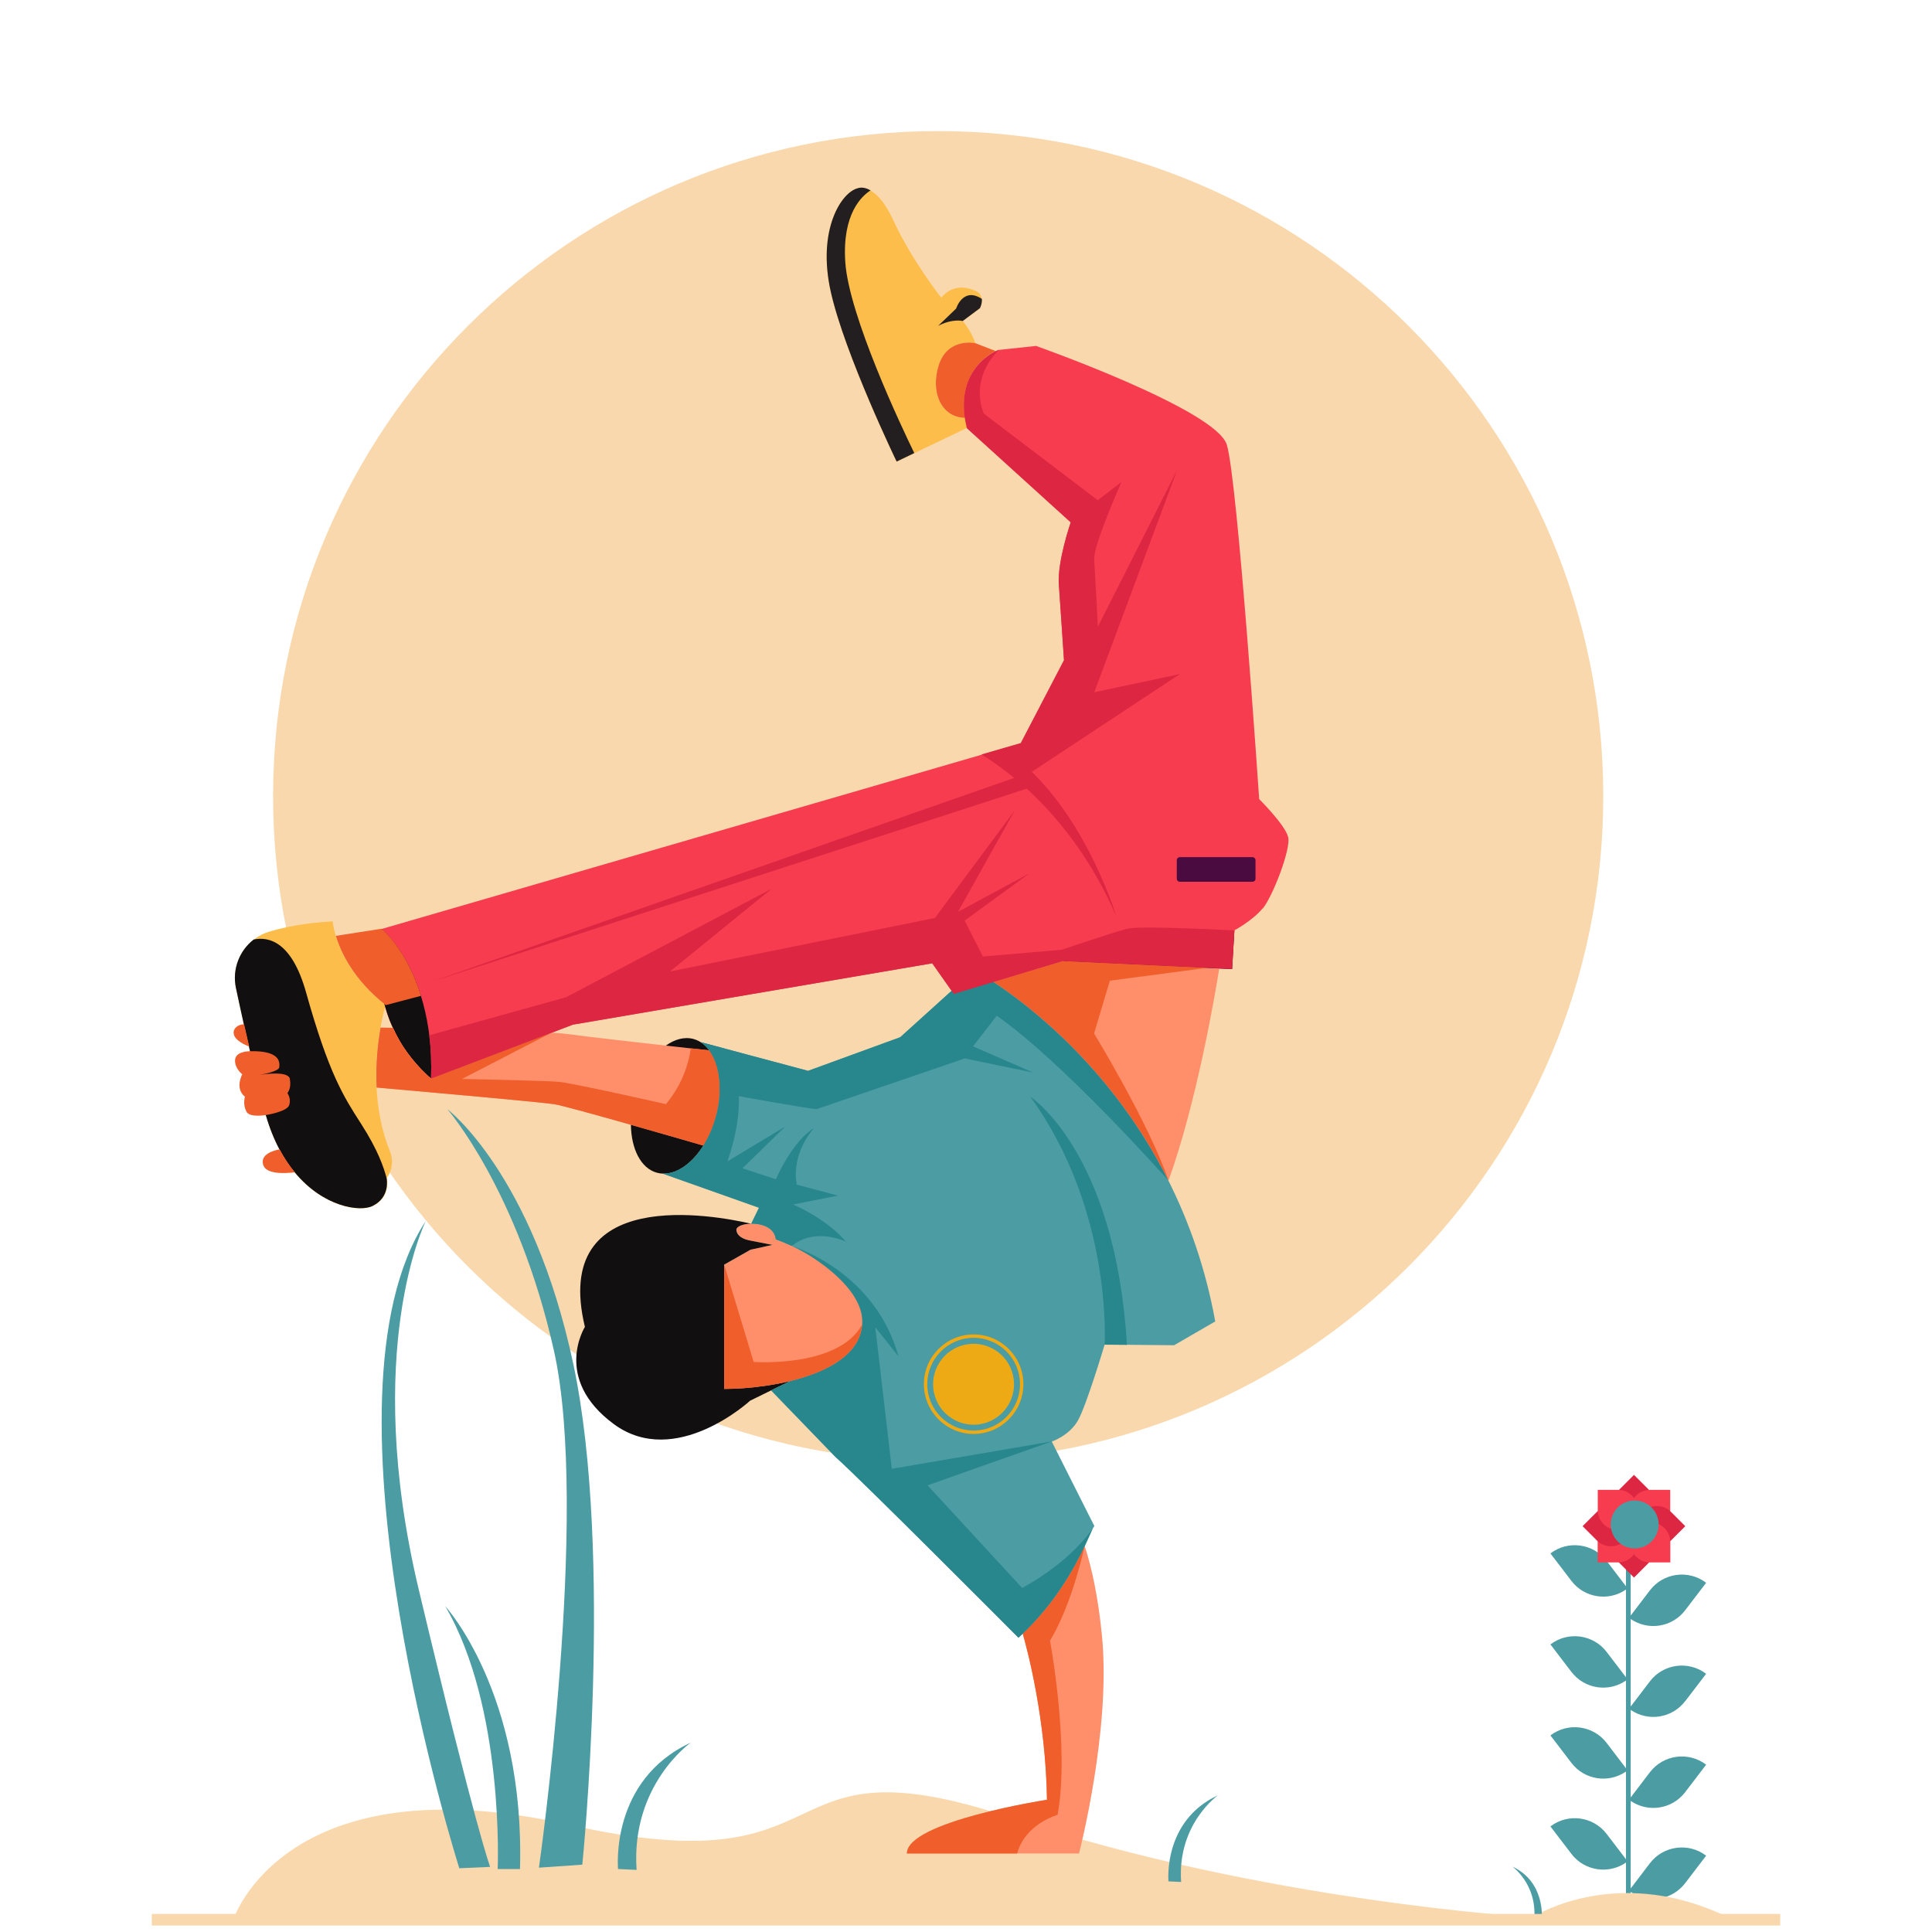
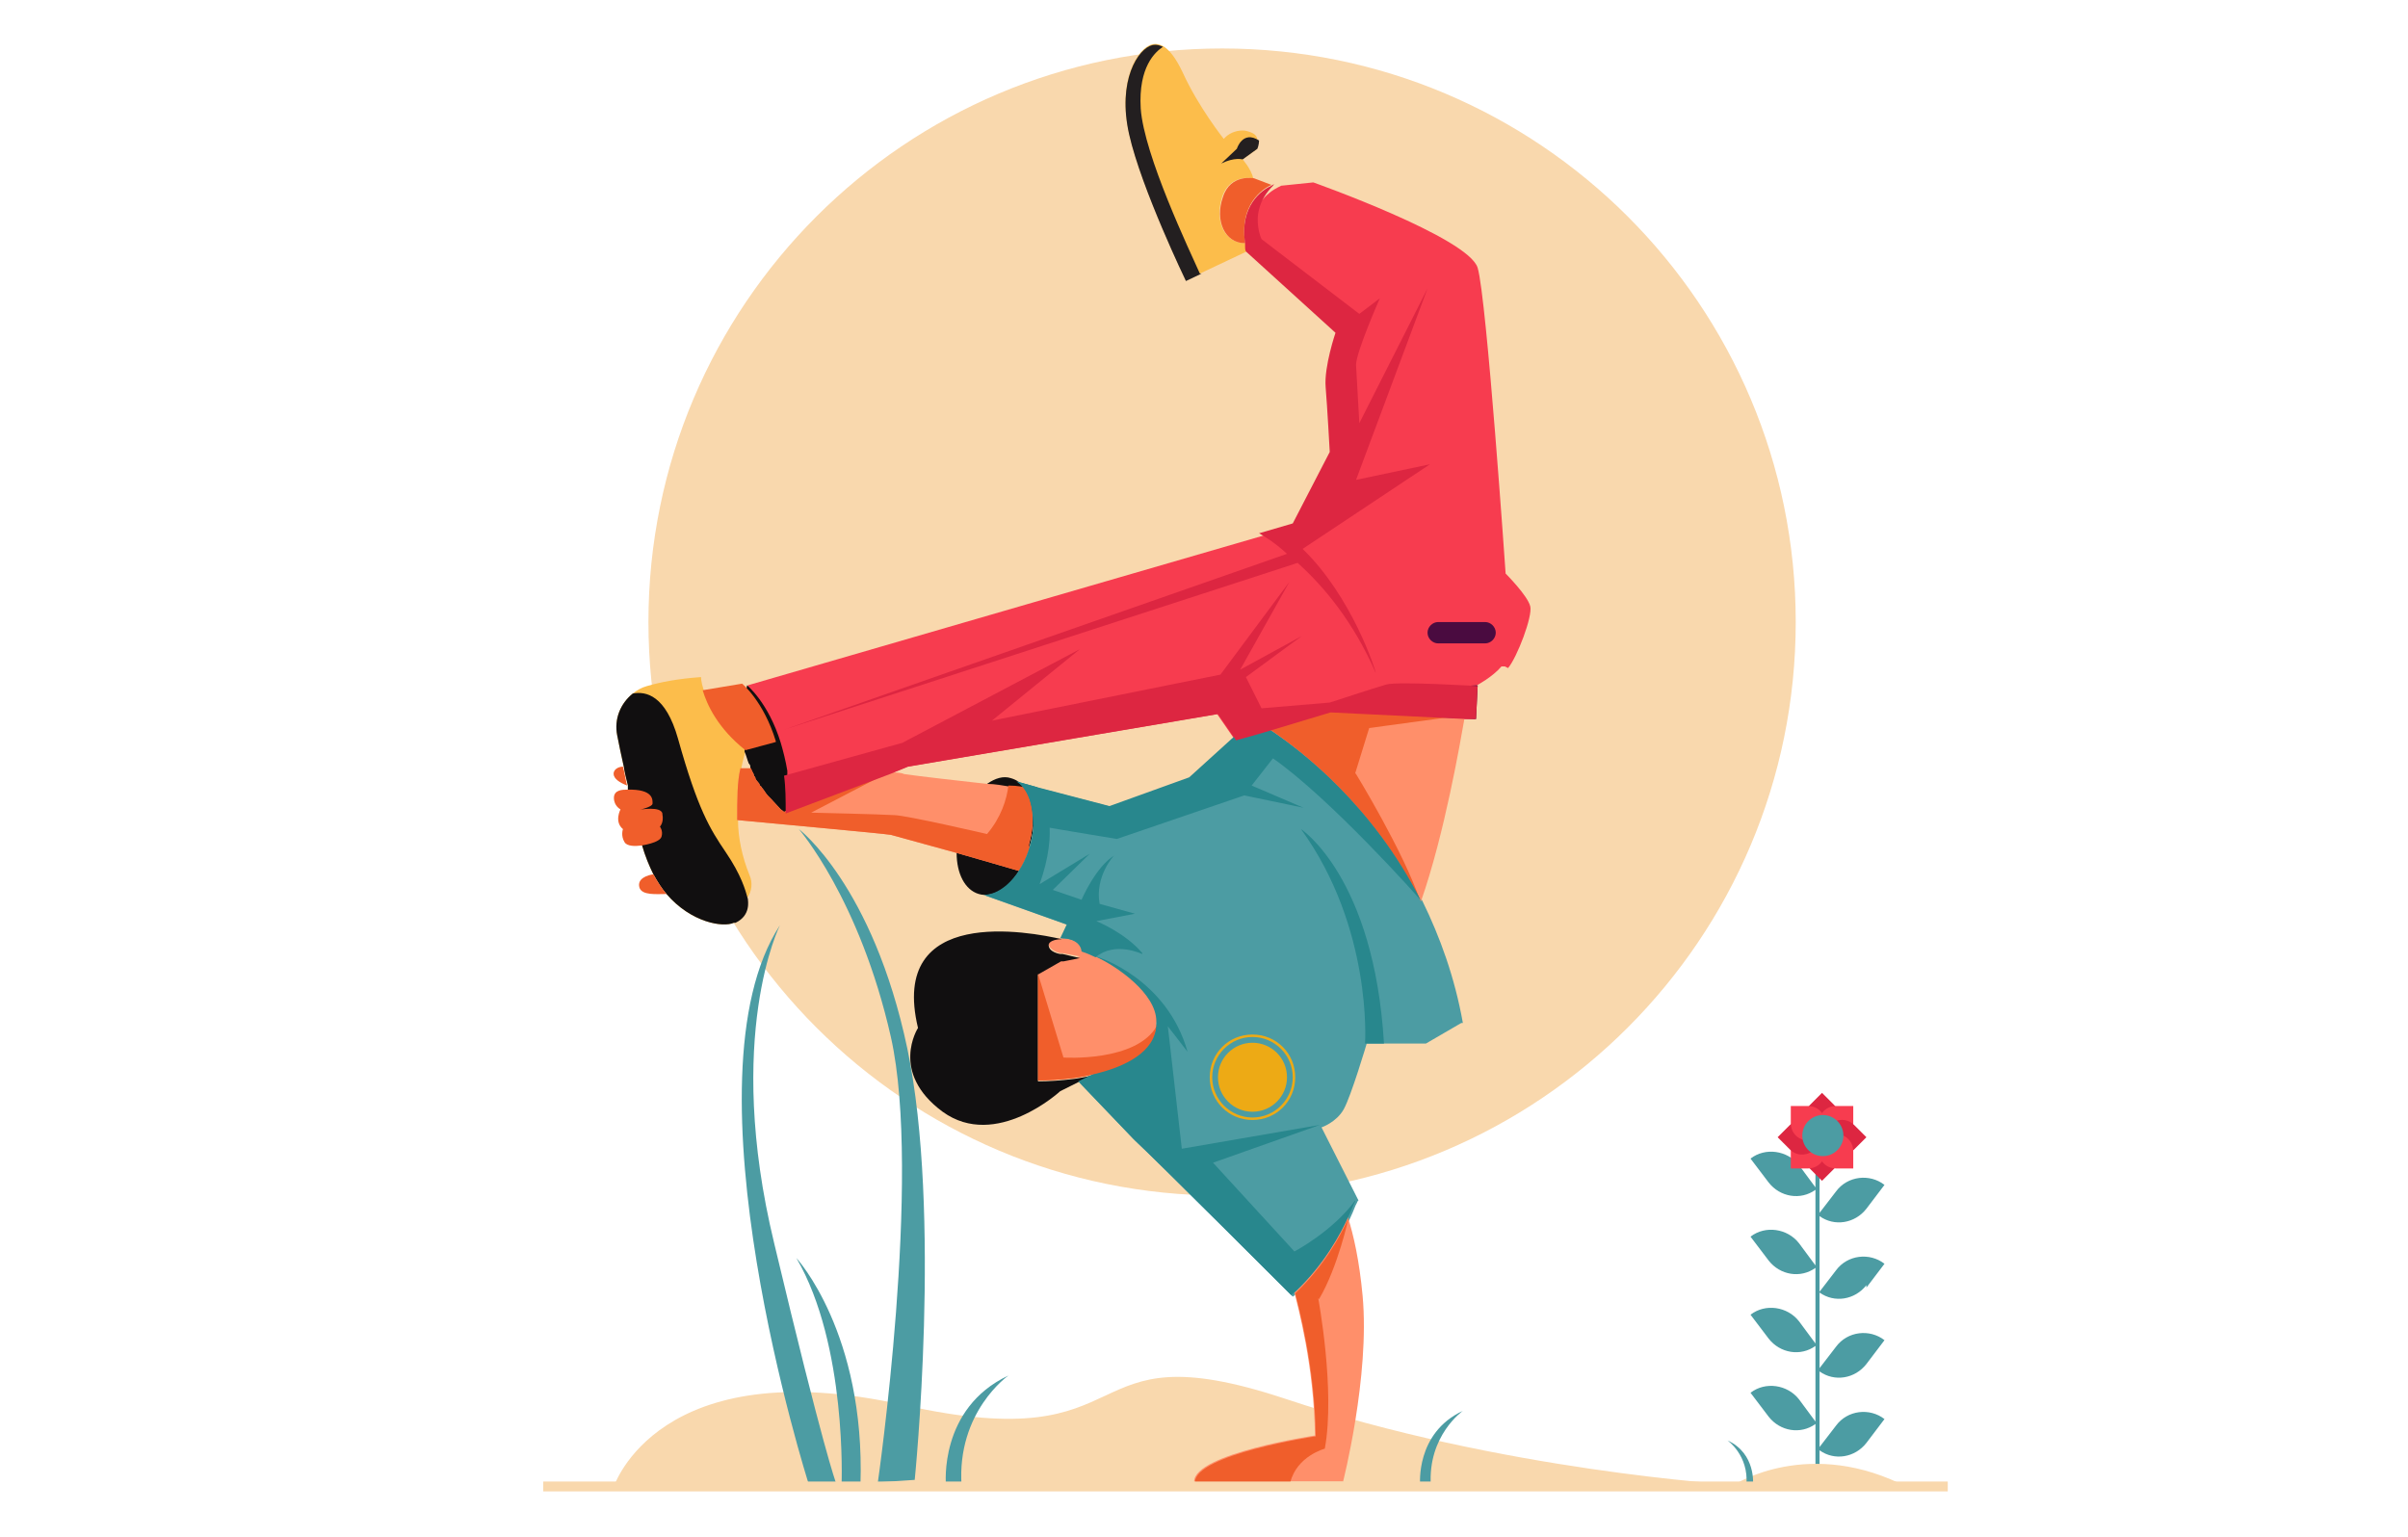
- <svg xmlns="http://www.w3.org/2000/svg" width="160" height="160" viewBox="0 0 160 160" fill="none">
-   <path d="M77.696 121.016C108.116 121.016 132.776 96.356 132.776 65.936C132.776 35.516 108.116 10.856 77.696 10.856C47.276 10.856 22.616 35.516 22.616 65.936C22.616 96.356 47.276 121.016 77.696 121.016Z" fill="#F9D8AD" />
-   <path d="M139.56 140.888L141.296 138.616C139.84 137.504 137.752 137.784 136.64 139.24L135.048 141.328V134.08C136.496 135.072 138.48 134.768 139.56 133.352L141.296 131.08C139.84 129.968 137.752 130.248 136.64 131.704L135.048 133.792V127.744H134.656V131.368L133.056 129.272C131.944 127.816 129.856 127.536 128.4 128.648L130.136 130.92C131.216 132.336 133.208 132.64 134.656 131.64V138.904L133.056 136.808C131.944 135.352 129.856 135.072 128.4 136.184L130.136 138.456C131.216 139.872 133.208 140.176 134.656 139.176V146.44L133.056 144.344C131.944 142.888 129.856 142.608 128.4 143.72L130.136 145.992C131.216 147.408 133.208 147.712 134.656 146.712V153.976L133.056 151.88C131.944 150.424 129.856 150.144 128.4 151.256L130.136 153.528C131.216 154.944 133.208 155.248 134.656 154.248V158.872C134.744 158.856 134.824 158.84 134.92 158.84C134.96 158.84 135 158.84 135.048 158.84V156.68C136.496 157.672 138.48 157.368 139.56 155.952L141.296 153.68C139.84 152.568 137.752 152.848 136.64 154.304L135.048 156.392V149.144C136.496 150.136 138.48 149.832 139.56 148.416L141.296 146.144C139.84 145.032 137.752 145.312 136.64 146.768L135.048 148.856V141.608C136.496 142.6 138.48 142.296 139.56 140.88V140.888Z" fill="#4C9CA3" />
-   <path d="M135.32 126.168C133.832 126.168 133.088 124.376 134.144 123.32L135.32 122.144L136.496 123.32C137.544 124.368 136.8 126.168 135.32 126.168Z" fill="#DD2641" />
-   <path d="M135.32 126.624C133.832 126.624 133.088 128.416 134.144 129.472L135.32 130.648L136.496 129.472C137.544 128.424 136.8 126.624 135.32 126.624Z" fill="#DD2641" />
-   <path d="M135.48 126.232C134.432 125.184 135.176 123.384 136.656 123.384H138.32V125.048C138.32 126.536 136.528 127.272 135.472 126.224L135.48 126.232Z" fill="#F73C4F" />
-   <path d="M135.16 126.552C134.112 125.504 132.312 126.248 132.312 127.728V129.392H133.976C135.464 129.392 136.2 127.6 135.152 126.544L135.16 126.552Z" fill="#F73C4F" />
-   <path d="M135.544 126.392C135.544 124.904 137.336 124.16 138.392 125.216L139.568 126.392L138.392 127.568C137.344 128.616 135.544 127.872 135.544 126.392Z" fill="#DD2641" />
-   <path d="M135.088 126.392C135.088 124.904 133.296 124.16 132.24 125.216L131.064 126.392L132.24 127.568C133.288 128.616 135.088 127.872 135.088 126.392Z" fill="#DD2641" />
-   <path d="M135.48 126.552C136.528 125.504 138.328 126.248 138.328 127.728V129.392H136.664C135.176 129.392 134.44 127.6 135.488 126.544L135.48 126.552Z" fill="#F73C4F" />
-   <path d="M135.16 126.232C136.208 125.184 135.464 123.384 133.984 123.384H132.32V125.048C132.32 126.536 134.112 127.272 135.168 126.224L135.16 126.232Z" fill="#F73C4F" />
-   <path d="M135.376 128.232C136.472 128.232 137.36 127.344 137.36 126.248C137.36 125.152 136.472 124.264 135.376 124.264C134.28 124.264 133.392 125.152 133.392 126.248C133.392 127.344 134.28 128.232 135.376 128.232Z" fill="#4C9CA3" />
-   <path d="M19.336 158.936C19.336 158.936 23.608 145.824 47.184 151.128C70.76 156.432 62.952 143.616 83.728 150.536C104.504 157.464 126.904 158.784 126.904 158.784C126.904 158.784 134.128 154.072 143.704 159.08L19.344 158.936H19.336Z" fill="#F9D8AD" />
-   <path d="M96.768 155.808C96.768 155.808 96.288 150.8 100.864 148.68C100.864 148.68 97.48 151.056 97.816 155.856L96.768 155.808Z" fill="#4C9CA3" />
-   <path d="M127.68 158.824C127.68 158.824 127.968 155.848 125.248 154.584C125.248 154.584 127.264 156 127.064 158.856L127.688 158.824H127.68Z" fill="#4C9CA3" />
-   <path d="M51.184 154.784C51.184 154.784 50.48 147.432 57.2 144.32C57.2 144.32 52.232 147.816 52.72 154.856L51.184 154.784Z" fill="#4C9CA3" />
-   <path d="M44.632 154.672C44.632 154.672 48.856 125.128 45.872 111.848C42.896 98.568 37.056 91.864 37.056 91.864C37.056 91.864 44.128 97.2 47.48 112.968C50.832 128.728 48.224 154.424 48.224 154.424L44.624 154.672H44.632Z" fill="#4C9CA3" />
-   <path d="M41.216 154.784C41.216 154.784 41.792 141.408 36.872 133.016C36.872 133.016 43.472 140.192 43.064 154.784H41.208H41.216Z" fill="#4C9CA3" />
-   <path d="M38.04 154.728C38.04 154.728 25.648 115.824 35.264 101.112C35.264 101.112 29.936 111.768 34.688 131.68C39.432 151.6 40.592 154.608 40.592 154.608L38.048 154.72L38.04 154.728Z" fill="#4C9CA3" />
-   <path d="M104.576 75.216C103.728 76.248 102.224 77.048 102.224 77.048L102.032 80.248L100.968 80.2L88.016 79.592L82.264 81.328L80.936 81.728L78.984 82.312L78.8 82.048L77.2 79.776L47.44 84.856L45.68 85.528L35.688 89.328C35.584 89.24 35.48 89.144 35.384 89.056C35.024 88.728 34.704 88.384 34.408 88.04C34.336 87.96 34.272 87.88 34.2 87.792C34.152 87.736 34.104 87.672 34.056 87.616C33.928 87.456 33.808 87.296 33.696 87.136C33.624 87.032 33.544 86.92 33.472 86.816C33.424 86.744 33.376 86.672 33.336 86.608C33.2 86.392 33.072 86.184 32.96 85.968C32.904 85.872 32.856 85.776 32.808 85.688C32.712 85.504 32.624 85.312 32.536 85.128C32.496 85.056 32.464 84.976 32.432 84.904C32.376 84.776 32.328 84.648 32.272 84.528C32.128 84.152 32 83.776 31.896 83.408C31.88 83.352 31.864 83.296 31.848 83.24C31.84 83.208 31.832 83.184 31.824 83.16C31.824 83.152 31.824 83.144 31.816 83.128C31.776 82.968 31.736 82.808 31.704 82.656C31.688 82.576 31.664 82.488 31.648 82.408C31.64 82.352 31.624 82.304 31.616 82.256C31.6 82.168 31.576 82.08 31.568 81.984C31.536 81.8 31.512 81.624 31.48 81.448C31.472 81.368 31.464 81.296 31.448 81.216C31.408 80.888 31.384 80.576 31.368 80.272C31.368 80.184 31.36 80.096 31.36 80.016C31.296 78.192 31.6 76.936 31.6 76.936L81.288 62.504L84.544 61.56L88.12 54.696C88.12 54.696 87.832 50.368 87.696 48.44C87.552 46.512 88.68 43.272 88.68 43.272L80.072 35.464C80.032 35.296 80 35.136 79.968 34.976C79.952 34.864 79.928 34.752 79.912 34.64C79.392 31 81.624 29.528 82.448 29.112C82.632 29.016 82.744 28.976 82.744 28.976L85.8 28.648C85.8 28.648 100.704 33.912 101.6 36.832C102.496 39.752 104.28 66.176 104.28 66.176C104.28 66.176 106.448 68.336 106.68 69.328C106.92 70.312 105.408 74.216 104.568 75.256L104.576 75.216Z" fill="#F73C4F" />
-   <path d="M81.144 25.528L79.728 26.584C79.728 26.584 80.488 27.48 80.768 28.424C80.768 28.424 78.504 27.944 77.76 30.224C77.032 32.424 77.92 34.568 79.928 34.616C80 34.616 80.072 34.616 80.152 34.616L80.12 34.968L80.08 35.44L75.72 37.528L74.256 38.232C74.256 38.232 69.976 29.368 68.808 24.2C67.64 19.032 69.696 15.896 71.056 15.592C71.056 15.592 71.472 15.408 72.096 15.776C72.624 16.08 73.304 16.768 74 18.288C75.528 21.592 77.944 24.648 77.944 24.648L78.128 24.456C78.624 23.944 79.352 23.712 80.048 23.856C80.432 23.936 80.808 24.056 81.024 24.224C81.208 24.368 81.28 24.568 81.296 24.752C81.336 25.144 81.136 25.528 81.136 25.528H81.144Z" fill="#FCBD4B" />
-   <path d="M100.648 109.432L97.232 111.408L93.328 111.368L91.48 111.352C91.48 111.352 89.984 116.384 89.264 117.648C88.544 118.904 87.104 119.384 87.104 119.384L90.64 126.4C90.608 126.392 90.56 126.472 90.48 126.624C90.344 126.896 90.144 127.392 89.832 128.048C89.008 129.792 87.464 132.664 84.704 135.296C84.584 135.408 84.464 135.52 84.344 135.632C84.344 135.632 71.28 122.504 69.176 120.648L63.864 115.152L65.464 114.368C68.576 113.608 71.408 112.104 71.408 109.432C71.408 106.76 67.656 104.144 65.584 103.2C64.8 102.84 64.248 102.648 64.248 102.648C64.152 101.68 63.096 101.336 62.216 101.352L62.864 100.024L54.872 97.192C56.608 97.28 58.512 95.32 59.28 92.52C59.472 91.832 59.576 91.152 59.608 90.504C59.696 88.6 59.104 86.984 58.032 86.312L60.016 86.84L66.928 88.688L74.56 85.904L78.816 82.056L80.688 80.36C80.688 80.36 80.736 80.384 80.832 80.44C81.064 80.568 81.568 80.864 82.272 81.328C85.328 83.344 92.16 88.592 96.768 97.776V97.784C98.448 101.136 99.84 105.008 100.64 109.432H100.648Z" fill="#4C9CA3" />
-   <path d="M89.36 153.496H75.112C75.112 150.848 86.712 149.048 86.712 149.048C86.616 142.344 85.072 136.568 84.704 135.288C87.472 132.656 89.016 129.784 89.832 128.04C90.384 129.744 90.952 132.208 91.272 135.592C92 143.36 89.36 153.496 89.36 153.496Z" fill="#FF8F6A" />
-   <path d="M71.408 109.424C71.408 109.512 71.408 109.608 71.4 109.696C71.216 112.2 68.472 113.632 65.464 114.368C64.808 114.528 64.136 114.656 63.48 114.752C62.216 114.944 60.992 115.024 59.976 115.024V104.736L62.16 103.496L62.384 103.448L63.976 103.096L62.328 102.776L62.064 102.72C62.064 102.72 61.072 102.568 60.992 101.872C60.96 101.568 61.536 101.352 62.216 101.344C63.096 101.336 64.152 101.672 64.248 102.64C64.248 102.64 71.408 105.104 71.408 109.424Z" fill="#FF8F6A" />
-   <path d="M65.464 114.36L63.864 115.144L62.12 116C62.12 116 55.936 121.696 50.832 117.936C45.736 114.176 48.44 109.888 48.44 109.888C45.592 98.08 59.208 100.648 62.208 101.344C61.528 101.352 60.96 101.568 60.984 101.872C61.056 102.568 62.056 102.72 62.056 102.72L62.32 102.776L63.968 103.096L62.376 103.448L62.152 103.496L59.968 104.736V115.024C60.976 115.024 62.2 114.944 63.472 114.752C64.128 114.656 64.8 114.528 65.456 114.368L65.464 114.36Z" fill="#110F10" />
-   <path d="M100.976 80.2C100.616 82.432 99.112 91.256 96.768 97.784C92.16 88.6 85.328 83.344 82.264 81.328L88.016 79.592L100.016 80.152L100.976 80.2Z" fill="#FF8F6A" />
-   <path d="M32.04 97.576C32.064 97.688 32.328 99.176 30.872 99.88C29.808 100.392 26.792 99.976 24.416 97.096C23.96 96.552 23.536 95.92 23.144 95.184C22.712 94.368 22.328 93.424 22.016 92.344C21.968 92.184 21.928 92.032 21.88 91.864C21.448 90.152 21.056 88.536 20.712 87.064C20.68 86.936 20.656 86.808 20.624 86.68C20.472 86.032 20.328 85.416 20.2 84.832C19.944 83.688 19.728 82.672 19.544 81.816C19.224 80.272 19.832 78.736 21.016 77.816C21.392 77.52 21.84 77.288 22.328 77.144C23.64 76.76 25.36 76.424 27.552 76.304C27.552 76.304 27.584 76.76 27.808 77.504C28.208 78.832 29.232 81.056 31.824 83.144C31.864 83.176 31.896 83.208 31.936 83.24C31.936 83.24 31.92 83.296 31.888 83.392C31.816 83.656 31.656 84.264 31.512 85.104C31.288 86.344 31.08 88.112 31.184 90.064C31.272 91.752 31.576 93.584 32.296 95.36C32.592 96.088 32.496 96.928 32.024 97.568C32.024 97.568 32.024 97.568 32.024 97.576H32.04Z" fill="#FCBD4B" />
-   <path d="M30.864 99.872C29.8 100.384 26.784 99.968 24.408 97.088C23.952 96.544 23.528 95.912 23.136 95.176C22.704 94.36 22.32 93.416 22.008 92.336C21.96 92.176 21.92 92.024 21.872 91.856C21.44 90.144 21.048 88.528 20.704 87.056C20.672 86.928 20.648 86.8 20.616 86.672C20.464 86.024 20.32 85.408 20.192 84.824C19.936 83.68 19.72 82.664 19.536 81.808C19.216 80.264 19.824 78.728 21.008 77.808C22.28 77.544 24.168 77.992 25.344 82.176C27.24 88.944 28.456 90.816 29.896 93.056C31.336 95.296 31.776 96.688 32.016 97.56C32.016 97.56 32.016 97.56 32.016 97.568C32.04 97.68 32.304 99.168 30.848 99.872H30.864Z" fill="#110F10" />
-   <path d="M35.696 89.32C35.592 89.232 35.488 89.136 35.392 89.048C35.032 88.72 34.712 88.376 34.416 88.032C34.344 87.952 34.28 87.872 34.208 87.784C34.16 87.728 34.112 87.664 34.064 87.608C33.936 87.448 33.816 87.288 33.704 87.128C33.632 87.024 33.552 86.912 33.48 86.808C33.432 86.736 33.384 86.664 33.344 86.6C33.208 86.384 33.08 86.176 32.968 85.96C32.912 85.864 32.864 85.768 32.816 85.68C32.72 85.496 32.632 85.304 32.544 85.12C32.504 85.048 32.472 84.968 32.44 84.896C32.384 84.768 32.336 84.64 32.28 84.52C32.136 84.144 32.008 83.768 31.904 83.4C31.888 83.344 31.872 83.288 31.856 83.232C31.848 83.2 31.84 83.176 31.832 83.152C31.832 83.144 31.832 83.136 31.824 83.12C31.784 82.96 31.744 82.8 31.712 82.648C31.696 82.568 31.672 82.48 31.656 82.4C31.648 82.344 31.632 82.296 31.624 82.248C31.608 82.16 31.584 82.072 31.576 81.976C31.544 81.792 31.52 81.616 31.488 81.44C31.48 81.36 31.472 81.288 31.456 81.208C31.416 80.88 31.392 80.568 31.376 80.264C31.376 80.176 31.368 80.088 31.368 80.008C31.304 78.184 31.608 76.928 31.608 76.928C31.608 76.928 33.664 78.608 34.864 82.488C35.112 83.296 35.328 84.2 35.48 85.2C35.512 85.376 35.528 85.568 35.552 85.752C35.688 86.84 35.744 88.032 35.696 89.344V89.32Z" fill="#110F10" />
-   <path d="M34.864 82.472L31.944 83.24C29.264 81.128 28.216 78.848 27.816 77.504L31.608 76.912C31.608 76.912 33.664 78.592 34.864 82.472Z" fill="#F05E2B" />
-   <path d="M20.632 86.672C20.264 86.528 19.512 86.176 19.376 85.696C19.224 85.176 19.736 84.824 20.216 84.824C20.344 85.408 20.488 86.024 20.64 86.672H20.632Z" fill="#F05E2B" />
-   <path d="M24.008 89.352C23.872 88.68 21.976 88.944 21.52 89.016C21.872 88.952 23.088 88.72 23.128 88.384C23.168 87.992 23.248 87 20.712 87.056C20.312 87.064 19.464 87.16 19.464 87.84C19.464 88.52 20.064 88.968 20.064 88.968C20.064 88.968 19.416 90.144 20.288 90.824C20.288 90.824 20.08 91.424 20.408 92.056C20.616 92.464 21.456 92.424 22.016 92.344C22.016 92.344 23.808 92.072 23.96 91.496C24.12 90.92 23.8 90.528 23.8 90.528C23.8 90.528 24.16 90.128 24 89.36L24.008 89.352Z" fill="#F05E2B" />
-   <path d="M24.416 97.088C23.432 97.2 22.04 97.224 21.8 96.48C21.528 95.624 22.568 95.296 23.152 95.184C23.544 95.912 23.968 96.544 24.424 97.096L24.416 97.088Z" fill="#F05E2B" />
-   <path d="M59.28 92.512C59.032 93.392 58.68 94.2 58.248 94.872C57.2 96.544 55.712 97.48 54.4 97.12C53.072 96.752 52.28 95.16 52.248 93.152C52.232 92.368 52.344 91.52 52.576 90.656C53.08 88.84 54.048 87.376 55.144 86.592C55.896 86.056 56.696 85.84 57.448 86.048C57.984 86.2 58.44 86.552 58.784 87.048C59.632 88.264 59.864 90.344 59.264 92.512H59.28Z" fill="#110F10" />
-   <path d="M59.28 92.512C59.032 93.392 58.68 94.2 58.248 94.872C57.216 94.568 54.728 93.856 52.256 93.152C49.384 92.336 46.52 91.544 45.92 91.448C44.912 91.28 35.256 90.424 31.192 90.064C31.096 88.104 31.296 86.344 31.52 85.104C31.824 85.104 32.168 85.112 32.536 85.12C32.624 85.304 32.712 85.496 32.808 85.68C32.856 85.776 32.904 85.872 32.96 85.96C33.072 86.176 33.2 86.384 33.336 86.6C33.384 86.672 33.424 86.744 33.472 86.808C33.544 86.912 33.616 87.024 33.696 87.128C33.856 87.344 34.016 87.568 34.2 87.784C34.264 87.864 34.336 87.944 34.408 88.032C34.704 88.376 35.032 88.712 35.384 89.048C35.48 89.144 35.584 89.232 35.688 89.32L45.68 85.52C46.328 85.56 46.848 85.608 47.184 85.656C48.752 85.872 52.384 86.28 55.152 86.592C55.928 86.68 56.64 86.76 57.216 86.824C58.128 86.928 58.704 86.984 58.704 86.984C58.704 86.984 58.736 87.008 58.792 87.048C59.64 88.264 59.872 90.344 59.272 92.512H59.28Z" fill="#FF8F6A" />
-   <path d="M88.024 79.592C88.024 79.592 92.416 78.08 93.248 77.776C94.088 77.472 102.224 77.056 102.224 77.056L102.032 80.256L88.016 79.6L88.024 79.592Z" fill="#4A0B40" />
-   <path d="M90.608 85.592C90.608 85.592 95.112 92.952 96.776 97.776C92.168 88.592 85.336 83.336 82.272 81.32L88.024 79.584L100.024 80.144L91.912 81.216L90.608 85.584V85.592Z" fill="#F05E2B" />
-   <path d="M86.96 135.888C86.96 135.888 88.608 144.736 87.584 150.296C87.584 150.296 84.92 151.024 84.232 153.496H75.104C75.104 150.848 86.704 149.048 86.704 149.048C86.608 142.344 85.064 136.568 84.696 135.288C87.464 132.656 89.008 129.784 89.824 128.04C89.824 128.04 88.832 132.768 86.952 135.888H86.96Z" fill="#F05E2B" />
-   <path d="M59.28 92.512C59.032 93.392 58.68 94.2 58.248 94.872C57.216 94.568 54.728 93.856 52.256 93.152C49.384 92.336 46.52 91.544 45.92 91.448C44.912 91.28 35.256 90.424 31.192 90.064C31.096 88.104 31.296 86.344 31.52 85.104C31.824 85.104 32.168 85.112 32.536 85.12C32.624 85.304 32.712 85.496 32.808 85.68C32.856 85.776 32.904 85.872 32.96 85.96C33.072 86.176 33.2 86.384 33.336 86.6C33.384 86.672 33.424 86.744 33.472 86.808C33.544 86.912 33.616 87.024 33.696 87.128C33.856 87.344 34.016 87.568 34.2 87.784C34.264 87.864 34.336 87.944 34.408 88.032C34.704 88.376 35.032 88.712 35.384 89.048C35.48 89.144 35.584 89.232 35.688 89.32L45.68 85.52L38.264 89.352C38.264 89.352 45.16 89.496 46.272 89.592C47.392 89.688 55.152 91.44 55.152 91.44C56.48 89.84 57.016 88.152 57.216 86.816C58.128 86.92 58.704 86.976 58.704 86.976C58.704 86.976 58.736 87 58.792 87.04C59.64 88.256 59.872 90.336 59.272 92.504L59.28 92.512Z" fill="#F05E2B" />
-   <path d="M79.92 34.608C77.912 34.56 77.032 32.416 77.752 30.216C78.496 27.936 80.76 28.416 80.76 28.416L82.456 29.072C81.624 29.488 79.392 30.96 79.92 34.6V34.608Z" fill="#F05E2B" />
-   <path d="M75.72 37.52L74.256 38.224C74.256 38.224 69.976 29.36 68.808 24.192C67.64 19.024 69.696 15.888 71.056 15.584C71.056 15.584 71.472 15.4 72.096 15.768C71.384 16.216 69.744 17.688 70 21.672C70.288 26.144 74.696 35.424 75.72 37.528V37.52Z" fill="#231F20" />
-   <path d="M81.144 25.528L79.728 26.584C79.728 26.584 78.912 26.36 77.696 26.984L79.184 25.552C79.184 25.552 79.752 23.728 81.312 24.752C81.352 25.144 81.152 25.528 81.152 25.528H81.144Z" fill="#231F20" />
-   <path d="M70.104 102.848C70.008 102.8 67.488 101.608 65.576 103.192C64.792 102.832 64.24 102.64 64.24 102.64C64.144 101.672 63.088 101.328 62.208 101.344L62.856 100.016L54.864 97.184C56.6 97.272 58.504 95.312 59.272 92.512C60.024 89.792 59.464 87.208 58.024 86.312L60.008 86.84C60.936 88.168 62.024 91.016 60.24 96.184L65.04 93.288L61.488 96.752L64.256 97.664C64.256 97.664 65.592 94.512 67.408 93.432C67.312 93.536 65.52 95.488 65.984 98.104L69.4 99.016L65.68 99.752C65.68 99.752 68.408 100.88 70.096 102.864L70.104 102.848Z" fill="#28878D" />
-   <path d="M90.48 126.616C90.344 126.888 90.144 127.384 89.832 128.04C89.008 129.784 87.464 132.656 84.704 135.288C84.584 135.4 84.464 135.512 84.344 135.624C84.344 135.624 71.28 122.496 69.176 120.64L63.864 115.144L65.464 114.36C68.576 113.6 71.408 112.096 71.408 109.424C71.408 106.752 67.656 104.136 65.584 103.192C65.792 103.256 72.472 105.32 74.408 112.328L72.488 109.92L73.856 121.64L87.096 119.376L76.816 123.008L84.648 131.504C84.648 131.504 88.312 129.648 90.472 126.616H90.48Z" fill="#28878D" />
-   <path d="M82.544 84.12L80.584 86.656L85.56 88.824L79.896 87.656L67.672 91.84C67.672 91.944 62.896 91.088 59.6 90.496C59.688 88.592 59.096 86.976 58.024 86.304L60.008 86.832L66.92 88.68L74.552 85.896L78.808 82.048L80.68 80.352C80.68 80.352 80.728 80.376 80.824 80.432C81.056 80.56 81.56 80.856 82.264 81.32C85.32 83.336 92.152 88.584 96.76 97.768C96.496 97.472 88 87.92 82.536 84.112L82.544 84.12Z" fill="#28878D" />
-   <path d="M91.48 111.352C91.48 111.352 92.176 100.272 85.32 90.816C85.32 90.816 92.376 95.384 93.328 111.376L91.48 111.36V111.352Z" fill="#28878D" />
-   <path d="M71.4 109.696C71.216 112.2 68.472 113.632 65.464 114.368C64.808 114.528 64.136 114.656 63.48 114.752C62.216 114.944 60.992 115.024 59.976 115.024V104.736L62.416 112.792C62.416 112.792 69.424 113.304 71.4 109.696Z" fill="#F05E2B" />
-   <path d="M83.615 116.154C84.453 114.503 83.794 112.486 82.143 111.649C80.492 110.811 78.475 111.47 77.637 113.121C76.799 114.772 77.459 116.79 79.11 117.627C80.761 118.465 82.778 117.805 83.615 116.154Z" fill="#EDAA15" />
-   <path d="M80.632 118.752C78.36 118.752 76.512 116.904 76.512 114.632C76.512 112.36 78.36 110.512 80.632 110.512C82.904 110.512 84.752 112.36 84.752 114.632C84.752 116.904 82.904 118.752 80.632 118.752ZM80.632 110.792C78.512 110.792 76.792 112.512 76.792 114.632C76.792 116.752 78.512 118.472 80.632 118.472C82.752 118.472 84.472 116.752 84.472 114.632C84.472 112.512 82.752 110.792 80.632 110.792Z" fill="#EDAA15" />
-   <path d="M103.72 70.984H97.712C97.57 70.984 97.456 71.099 97.456 71.24V72.768C97.456 72.909 97.57 73.024 97.712 73.024H103.72C103.861 73.024 103.976 72.909 103.976 72.768V71.24C103.976 71.099 103.861 70.984 103.72 70.984Z" fill="#4A0B40" />
-   <path d="M102.232 77.048L102.04 80.248L100.976 80.2L88.024 79.592L82.272 81.328L80.944 81.728L78.992 82.312L78.808 82.048L77.208 79.776L47.448 84.856L45.688 85.528L35.696 89.328C35.744 88.016 35.688 86.824 35.552 85.736L46.888 82.584L63.896 73.608L55.48 80.456L77.424 76.024L84.048 67.096L79.336 75.512L85.28 72.312L79.888 76.24L81.4 79.216L87.912 78.656C87.912 78.656 92.232 77.2 93.352 76.912C94.48 76.632 102.224 77.056 102.224 77.056L102.232 77.048Z" fill="#DD2641" />
-   <path d="M85.032 65.32C87.448 67.528 90.288 70.92 92.432 75.848C92.368 75.624 90.176 68.504 85.448 63.92L97.712 55.824L90.624 57.328L97.48 38.936L90.92 51.904C90.92 51.904 90.696 47.528 90.616 46.328C90.544 45.144 92.808 40.08 92.872 39.92L90.912 41.424L81.488 34.264C81.488 34.264 81.264 33.816 81.176 33.104C81.056 32.112 81.2 30.616 82.568 29.136C82.624 29.08 82.68 29.016 82.736 28.952C82.736 28.952 82.624 28.992 82.44 29.088C81.608 29.504 79.376 30.976 79.904 34.616C79.92 34.728 79.936 34.832 79.96 34.952C79.992 35.112 80.024 35.272 80.064 35.44L88.672 43.248C88.672 43.248 87.544 46.496 87.688 48.416C87.832 50.344 88.112 54.672 88.112 54.672L84.536 61.536L81.28 62.48C81.976 62.904 82.912 63.536 83.984 64.424L35.736 81.304L85.016 65.32H85.032Z" fill="#DD2641" />
-   <path d="M147.432 158.504H12.568V159.464H147.432V158.504Z" fill="#F9D8AD" />
+ <svg xmlns="http://www.w3.org/2000/svg" id="Layer_1" version="1.1" viewBox="0 0 293 187">
+   <defs>
+     <style>
+       .st0 {
+         fill: #110f10;
+       }
+ 
+       .st1 {
+         fill: #edaa15;
+       }
+ 
+       .st2 {
+         fill: #f05e2b;
+       }
+ 
+       .st3 {
+         fill: #28878d;
+       }
+ 
+       .st4 {
+         fill: #231f20;
+       }
+ 
+       .st5 {
+         fill: #f73c4f;
+       }
+ 
+       .st6 {
+         fill: #ff8f6a;
+       }
+ 
+       .st7 {
+         fill: #f9d8ad;
+       }
+ 
+       .st8 {
+         fill: #4c9ca3;
+       }
+ 
+       .st9 {
+         fill: #fcbd4b;
+       }
+ 
+       .st10 {
+         fill: #dd2641;
+       }
+ 
+       .st11 {
+         fill: #4a0b40;
+       }
+     </style>
+   </defs>
+   <circle class="st7" cx="148.7" cy="75.7" r="69.8" />
+   <g>
+     <path class="st8" d="M227.1,156.7l2.2-2.9h0c-1.8-1.4-4.5-1.1-5.9.8l-2,2.6v-9.2c1.8,1.3,4.3.9,5.7-.9l2.2-2.9h0c-1.8-1.4-4.5-1.1-5.9.8l-2,2.6v-7.7h-.5v4.6l-2-2.7c-1.4-1.8-4.1-2.2-5.9-.8l2.2,2.9c1.4,1.8,3.9,2.2,5.7.9v9.2l-2-2.7c-1.4-1.8-4.1-2.2-5.9-.8h0l2.2,2.9c1.4,1.8,3.9,2.2,5.7.9v9.2l-2-2.7c-1.4-1.8-4.1-2.2-5.9-.8h0l2.2,2.9c1.4,1.8,3.9,2.2,5.7.9v9.2l-2-2.7c-1.4-1.8-4.1-2.2-5.9-.8l2.2,2.9c1.4,1.8,3.9,2.2,5.7.9v5.9h.5v-2.7c1.8,1.3,4.3.9,5.7-.9l2.2-2.9h0c-1.8-1.4-4.5-1.1-5.9.8l-2,2.6v-9.2c1.8,1.3,4.3.9,5.7-.9l2.2-2.9h0c-1.8-1.4-4.5-1.1-5.9.8l-2,2.6v-9.2c1.8,1.3,4.3.9,5.7-.9h0v.3Z" />
+     <g>
+       <path class="st10" d="M221.7,138.1h0c-1.9,0-2.8-2.3-1.5-3.6l1.5-1.5,1.5,1.5c1.3,1.3.4,3.6-1.5,3.6Z" />
+       <path class="st10" d="M221.7,138.6h0c-1.9,0-2.8,2.3-1.5,3.6l1.5,1.5,1.5-1.5c1.3-1.3.4-3.6-1.5-3.6Z" />
+       <path class="st5" d="M221.9,138.2h0c-1.3-1.3-.4-3.6,1.5-3.6h2.1v2.1c0,1.9-2.3,2.8-3.6,1.5h0Z" />
+       <path class="st5" d="M221.5,138.6h0c-1.3-1.3-3.6-.4-3.6,1.5v2.1h2.1c1.9,0,2.8-2.3,1.5-3.6h0Z" />
+       <path class="st10" d="M222,138.4h0c0-1.9,2.3-2.8,3.6-1.5l1.5,1.5-1.5,1.5c-1.3,1.3-3.6.4-3.6-1.5Z" />
+       <path class="st10" d="M221.4,138.4h0c0-1.9-2.3-2.8-3.6-1.5l-1.5,1.5,1.5,1.5c1.3,1.3,3.6.4,3.6-1.5Z" />
+       <path class="st5" d="M221.9,138.6h0c1.3-1.3,3.6-.4,3.6,1.5v2.1h-2.1c-1.9,0-2.8-2.3-1.5-3.6h0Z" />
+       <path class="st5" d="M221.5,138.2h0c1.3-1.3.4-3.6-1.5-3.6h-2.1v2.1c0,1.9,2.3,2.8,3.6,1.5h0Z" />
+       <circle class="st8" cx="221.8" cy="138.2" r="2.5" />
+     </g>
+   </g>
+   <path class="st7" d="M74.7,180.9s5.4-16.6,35.3-9.9c29.9,6.7,20-9.5,46.3-.8,26.3,8.8,54.7,10.5,54.7,10.5,0,0,9.2-6,21.3.4l-157.6-.2h0Z" />
+   <path class="st8" d="M172.8,180.7s-.6-6.3,5.2-9c0,0-4.3,3-3.9,9.1h-1.3Z" />
+   <path class="st8" d="M213.3,180.7s.4-3.8-3.1-5.4c0,0,2.6,1.8,2.3,5.4h.8Z" />
+   <g>
+     <path class="st8" d="M115.1,180.7s-.9-9.3,7.6-13.3c0,0-6.3,4.4-5.7,13.4h-1.9s0,0,0,0h0Z" />
+     <path class="st8" d="M106.8,180.5s5.4-37.4,1.6-54.3c-3.8-16.8-11.2-25.3-11.2-25.3,0,0,9,6.8,13.2,26.7,4.2,20,.9,52.5.9,52.5l-4.6.3h0Z" />
+     <path class="st8" d="M102.4,180.7s.7-17-5.5-27.6c0,0,8.4,9.1,7.8,27.6h-2.4,0Z" />
+     <path class="st8" d="M98.4,180.6s-15.7-49.3-3.5-68c0,0-6.8,13.5-.7,38.7,6,25.2,7.5,29.1,7.5,29.1h-3.2v.2h-.1Z" />
+   </g>
+   <g>
+     <path class="st5" d="M182.7,81.1c-1.1,1.3-3,2.3-3,2.3l-.2,4.1h-1.3l-16.4-.8-7.3,2.2-1.7.5-2.5.7-.2-.3-2-2.9-37.7,6.4-2.2.9-12.7,4.8c0,0-.3-.2-.4-.3-.5-.4-.9-.9-1.2-1.3,0,0-.2-.2-.3-.3,0,0,0-.2-.2-.2-.2-.2-.3-.4-.5-.6,0,0-.2-.3-.3-.4,0,0,0-.2-.2-.3-.2-.3-.3-.5-.5-.8,0,0,0-.2-.2-.4,0-.2-.2-.5-.3-.7,0,0,0-.2,0-.3,0-.2,0-.3-.2-.5-.2-.5-.3-1-.5-1.4v-.2h0c0-.3,0-.5,0-.7v-.8c0-.2,0-.5,0-.7v-.3c0-.4,0-.8,0-1.2v-.3c0-2.3.3-3.9.3-3.9l63-18.3,4.1-1.2,4.5-8.7s-.4-5.5-.5-7.9c-.2-2.4,1.2-6.6,1.2-6.6l-10.9-9.9c0-.2,0-.4-.1-.6v-.4c-.7-4.6,2.2-6.5,3.2-7l.4-.2,3.9-.4s18.9,6.7,20,10.4,3.4,37.2,3.4,37.2c0,0,2.7,2.7,3,4,.3,1.2-1.6,6.2-2.7,7.5h0l-.4-.2Z" />
+     <path class="st9" d="M153,18.1l-1.8,1.3s1,1.1,1.3,2.3c0,0-2.9-.6-3.8,2.3-.9,2.8.2,5.5,2.7,5.6h.3v1l-5.5,2.6-1.9.9s-5.4-11.2-6.9-17.8c-1.5-6.6,1.1-10.5,2.8-10.9,0,0,.5-.2,1.3.2.7.4,1.5,1.3,2.4,3.2,1.9,4.2,5,8.1,5,8.1l.2-.2c.6-.6,1.6-.9,2.4-.8.5.1,1,.3,1.2.5.2.2.3.4.3.7,0,.5-.2,1-.2,1h.2Z" />
+     <path class="st8" d="M177.8,124.5l-4.3,2.5h-7.2s-1.9,6.4-2.8,8c-.9,1.6-2.7,2.2-2.7,2.2l4.5,8.9s-.1,0-.2.3c-.2.3-.4,1-.8,1.8-1,2.2-3,5.9-6.5,9.2-.2.1-.3.3-.5.4,0,0-16.6-16.6-19.2-19l-6.7-7,2-1c3.9-1,7.5-2.9,7.5-6.3s-4.8-6.7-7.4-7.9h0c-1-.5-1.7-.7-1.7-.7-.1-1.2-1.5-1.7-2.6-1.6l.8-1.7-10.1-3.6c2.2,0,4.6-2.4,5.6-5.9.2-.9.4-1.7.4-2.6,0-2.4-.6-4.5-2-5.3l2.5.7,8.8,2.3,9.7-3.5,5.4-4.9,2.4-2.1h.2c.3.3.9.6,1.8,1.2,3.9,2.6,12.5,9.2,18.4,20.8h0c2.1,4.3,3.9,9.2,4.9,14.8h-.2Z" />
+     <path class="st6" d="M163.4,180.3h-18.1c0-3.4,14.7-5.6,14.7-5.6-.1-8.5-2.1-15.8-2.5-17.4,3.5-3.3,5.5-7,6.5-9.2.7,2.2,1.4,5.3,1.8,9.6.9,9.8-2.4,22.7-2.4,22.7h0Z" />
+     <path class="st6" d="M140.7,124.5v.3c-.2,3.2-3.7,5-7.5,5.9-.8.2-1.7.4-2.5.5-1.6.2-3.2.3-4.4.3v-13l2.8-1.6h.3l2-.5-2.1-.4h-.3s-1.3-.3-1.4-1.1c0-.4.7-.7,1.6-.7s2.5.4,2.6,1.6c0,0,9.1,3.1,9.1,8.6h-.2Z" />
+     <path class="st0" d="M133.2,130.7l-2,1-2.2,1.1s-7.8,7.2-14.3,2.5c-6.5-4.8-3-10.2-3-10.2-3.6-15,13.6-11.7,17.5-10.8-.9,0-1.6.3-1.6.7,0,.9,1.4,1.1,1.4,1.1h.3l2.1.5-2,.4h-.3l-2.8,1.6v13c1.3,0,2.8-.1,4.4-.3.8-.1,1.7-.3,2.5-.5h0Z" />
+     <path class="st6" d="M178.2,87.4c-.5,2.8-2.4,14-5.3,22.3-5.8-11.6-14.5-18.3-18.4-20.9l7.3-2.2,15.2.7h1.2Z" />
+     <path class="st9" d="M90.8,109.4c0,0,.4,2-1.5,2.9-1.3.6-5.2,0-8.2-3.5-.6-.7-1.1-1.5-1.6-2.4-.5-1-1-2.2-1.4-3.6,0-.2,0-.4-.2-.6-.5-2.2-1-4.2-1.5-6.1,0-.2,0-.3,0-.5-.2-.8-.4-1.6-.5-2.3-.3-1.4-.6-2.7-.8-3.8-.4-2,.4-3.9,1.9-5.1h0c.5-.4,1-.7,1.7-.9,1.7-.5,3.8-.9,6.6-1.1,0,0,0,.6.3,1.5.5,1.7,1.8,4.5,5.1,7.1h0v.3c0,.3-.3,1.1-.5,2.2-.3,1.6-.5,3.8-.4,6.3,0,2.1.5,4.5,1.4,6.7.4.9.3,2-.3,2.8h0Z" />
+     <path class="st0" d="M89.3,112.3c-1.3.6-5.2,0-8.2-3.5-.6-.7-1.1-1.5-1.6-2.4-.5-1-1-2.2-1.4-3.6,0-.2,0-.4-.2-.6-.5-2.2-1-4.2-1.5-6.1,0-.2,0-.3,0-.5-.2-.8-.4-1.6-.5-2.3-.3-1.4-.6-2.7-.8-3.8-.4-2,.4-3.9,1.9-5.1h0c1.6-.3,4,.2,5.5,5.5,2.4,8.6,3.9,11,5.8,13.8s2.4,4.6,2.7,5.7h0c0,.2.4,2-1.5,2.9h-.1Z" />
+     <path class="st0" d="M95.4,99c0,0-.3-.2-.4-.3-.5-.4-.9-.9-1.2-1.3,0,0-.2-.2-.3-.3,0,0,0-.2-.2-.2-.2-.2-.3-.4-.5-.6,0,0-.2-.3-.3-.4,0,0,0-.2-.2-.3-.2-.3-.3-.5-.5-.8,0,0,0-.2-.2-.4,0-.2-.2-.5-.3-.7,0,0,0-.2,0-.3,0-.2,0-.3-.2-.5-.2-.5-.3-1-.5-1.4v-.2h0c0-.3,0-.5,0-.7v-.8c0-.2,0-.5,0-.7v-.3c0-.4,0-.8,0-1.2v-.3c0-2.3.3-3.9.3-3.9,0,0,2.6,2.1,4.1,7,.3,1,.6,2.2.8,3.4v.7c.2,1.4.2,2.9.2,4.6h-.2Z" />
+     <path class="st2" d="M94.4,90.3l-3.7,1c-3.4-2.7-4.7-5.6-5.2-7.3l4.8-.8s2.6,2.1,4.1,7h0Z" />
+     <path class="st2" d="M76.3,95.6c-.5-.2-1.4-.6-1.6-1.2-.2-.7.5-1.1,1.1-1.1.2.7.3,1.5.5,2.3h0Z" />
+     <path class="st2" d="M80.6,99c-.2-.9-2.6-.5-3.2-.4.4,0,2-.4,2-.8s.2-1.8-3.1-1.7c-.5,0-1.6,0-1.6,1s.8,1.4.8,1.4c0,0-.8,1.5.3,2.4,0,0-.3.8.2,1.6.3.5,1.3.5,2,.4,0,0,2.3-.3,2.5-1.1.2-.7-.2-1.2-.2-1.2,0,0,.5-.5.3-1.5h0Z" />
+     <path class="st2" d="M81.1,108.8c-1.2,0-3,.2-3.3-.8-.3-1.1,1-1.5,1.7-1.6.5.9,1,1.7,1.6,2.4h0Z" />
+     <path class="st0" d="M125.3,103c-.3,1.1-.8,2.1-1.3,3-1.3,2.1-3.2,3.3-4.9,2.8-1.7-.5-2.7-2.5-2.7-5s0-2.1.4-3.2c.6-2.3,1.9-4.2,3.3-5.2,1-.7,2-1,2.9-.7.7.2,1.3.6,1.7,1.3,1.1,1.5,1.4,4.2.6,6.9h0Z" />
+     <path class="st6" d="M125.3,103c-.3,1.1-.8,2.1-1.3,3-1.3-.4-4.5-1.3-7.6-2.2-3.6-1-7.3-2-8-2.2-1.3-.2-13.5-1.3-18.7-1.8,0-2.5,0-4.7.4-6.3h1.3c0,.2.2.5.3.7,0,0,0,.2.2.4,0,.3.3.5.5.8,0,0,0,.2.2.3,0,0,.2.3.3.4.2.3.4.6.6.8,0,0,.2.2.3.3.4.4.8.9,1.2,1.3,0,0,.3.2.4.3l12.7-4.8c.8,0,1.5,0,1.9.2,2,.3,6.6.8,10.1,1.2,1,0,1.9.2,2.6.3,1.2,0,1.9.2,1.9.2h0c1.1,1.5,1.4,4.2.6,6.9h0v.2Z" />
+     <path class="st11" d="M161.8,86.6s5.6-1.9,6.6-2.3c1.1-.4,11.4-.9,11.4-.9l-.2,4.1-17.8-.8h0Z" />
+     <path class="st2" d="M165,94.2s5.7,9.3,7.8,15.4c-5.8-11.6-14.5-18.3-18.4-20.9l7.3-2.2,15.2.7-10.3,1.4-1.7,5.5h0Z" />
+     <path class="st2" d="M160.4,158s2.1,11.2.8,18.3c0,0-3.4.9-4.2,4.1h-11.6c0-3.4,14.7-5.6,14.7-5.6-.1-8.5-2.1-15.8-2.5-17.4,3.5-3.3,5.5-7,6.5-9.2,0,0-1.3,6-3.6,9.9h0Z" />
+     <path class="st2" d="M125.3,103c-.3,1.1-.8,2.1-1.3,3-1.3-.4-4.5-1.3-7.6-2.2-3.6-1-7.3-2-8-2.2-1.3-.2-13.5-1.3-18.7-1.8,0-2.5,0-4.7.4-6.3h1.3c0,.2.2.5.3.7,0,0,0,.2.2.4,0,.3.3.5.5.8,0,0,0,.2.2.3,0,0,.2.3.3.4.2.3.4.6.6.8,0,0,.2.2.3.3.4.4.8.9,1.2,1.3,0,0,.3.2.4.3l12.7-4.8-9.4,4.9s8.7.2,10.1.3c1.4,0,11.3,2.3,11.3,2.3,1.7-2,2.4-4.2,2.6-5.9,1.2,0,1.9.2,1.9.2h0c1.1,1.5,1.4,4.2.6,6.9h0v.3Z" />
+     <path class="st2" d="M151.5,29.6c-2.5,0-3.7-2.8-2.7-5.6.9-2.9,3.8-2.3,3.8-2.3l2.1.8c-1.1.5-3.9,2.4-3.2,7h0Z" />
+     <path class="st4" d="M146.2,33.3l-1.9.9s-5.4-11.2-6.9-17.8c-1.5-6.6,1.1-10.5,2.8-10.9,0,0,.5-.2,1.3.2-.9.6-3,2.4-2.7,7.5.4,5.7,6,17.4,7.2,20.1h.2Z" />
+     <path class="st4" d="M153,18.1l-1.8,1.3s-1-.3-2.6.5l1.9-1.8s.7-2.3,2.7-1c0,.5-.2,1-.2,1h0Z" />
+     <path class="st3" d="M139,116.1c-.1,0-3.3-1.6-5.7.4-1-.5-1.7-.7-1.7-.7-.1-1.2-1.5-1.7-2.6-1.6l.8-1.7-10.1-3.6c2.2,0,4.6-2.4,5.6-5.9,1-3.4.2-6.7-1.6-7.9l2.5.7c1.2,1.7,2.6,5.3.3,11.8l6.1-3.7-4.5,4.4,3.5,1.2s1.7-4,4-5.4c-.1,0-2.4,2.6-1.8,5.9l4.3,1.2-4.7.9s3.5,1.4,5.6,3.9h0Z" />
+     <path class="st3" d="M164.9,146.2c-.2.3-.4,1-.8,1.8-1,2.2-3,5.9-6.5,9.2-.2.1-.3.3-.5.4,0,0-16.6-16.6-19.2-19l-6.7-7,2-1c3.9-1,7.5-2.9,7.5-6.3s-4.8-6.7-7.4-7.9c.3,0,8.7,2.7,11.2,11.6l-2.4-3.1,1.7,14.9,16.8-2.9-13,4.6,9.9,10.8s4.6-2.4,7.4-6.2h0Z" />
+     <path class="st3" d="M154.8,92.4l-2.5,3.2,6.3,2.7-7.2-1.5-15.5,5.3c0,0-6.1-1-10.2-1.7,0-2.4-.6-4.5-2-5.3l2.5.7,8.8,2.3,9.7-3.5,5.4-4.9,2.4-2.1h.2c.3.3.9.6,1.8,1.2,3.9,2.6,12.5,9.2,18.4,20.8-.3-.4-11.1-12.5-18-17.3h0Z" />
+     <path class="st3" d="M166.1,126.9s.9-14-7.8-26c0,0,8.9,5.8,10.1,26.1h-2.3Z" />
+     <path class="st2" d="M140.7,124.8c-.2,3.2-3.7,5-7.5,5.9-.8.2-1.7.4-2.5.5-1.6.2-3.2.3-4.4.3v-13l3.1,10.2s8.9.6,11.4-3.9h0Z" />
+     <circle class="st1" cx="152.4" cy="131.1" r="4.2" />
+     <path class="st1" d="M152.4,136.3c-2.9,0-5.2-2.3-5.2-5.2s2.3-5.2,5.2-5.2,5.2,2.3,5.2,5.2-2.3,5.2-5.2,5.2ZM152.4,126.2c-2.7,0-4.9,2.2-4.9,4.9s2.2,4.9,4.9,4.9,4.9-2.2,4.9-4.9-2.2-4.9-4.9-4.9Z" />
+     <path class="st11" d="M175,75.7h5.7c.7,0,1.3.6,1.3,1.3h0c0,.7-.6,1.3-1.3,1.3h-5.7c-.7,0-1.3-.6-1.3-1.3h0c0-.7.6-1.3,1.3-1.3Z" />
+     <g>
+       <path class="st10" d="M179.8,83.4l-.2,4.1h-1.3l-16.4-.8-7.3,2.2-1.7.5-2.5.7-.2-.3-2-2.9-37.7,6.4-2.2.9-12.7,4.8c0-1.7,0-3.2-.2-4.6l14.4-4,21.6-11.4-10.7,8.7,27.8-5.6,8.4-11.3-6,10.7,7.5-4.1-6.8,5,1.9,3.8,8.3-.7s5.5-1.8,6.9-2.2c1.4-.4,11.2.2,11.2.2h-.1Z" />
+       <path class="st10" d="M158,68.6c3.1,2.8,6.7,7.1,9.4,13.3,0-.3-2.9-9.3-8.9-15.1l15.5-10.3-9,1.9,8.7-23.3-8.3,16.4s-.3-5.5-.4-7.1c0-1.5,2.8-7.9,2.9-8.1l-2.5,1.9-11.9-9.1s-.3-.6-.4-1.5c-.2-1.3,0-3.2,1.8-5,0,0,.1-.2.2-.2,0,0-.1,0-.4.2-1.1.5-3.9,2.4-3.2,7v.4c0,.2,0,.4.1.6l10.9,9.9s-1.4,4.1-1.2,6.6c.2,2.4.5,7.9.5,7.9l-4.5,8.7-4.1,1.2c.9.5,2.1,1.3,3.4,2.5l-61.2,21.4,62.5-20.3h0Z" />
+     </g>
+   </g>
+   <rect class="st7" x="66.1" y="180.3" width="170.9" height="1.2" />
</svg>
